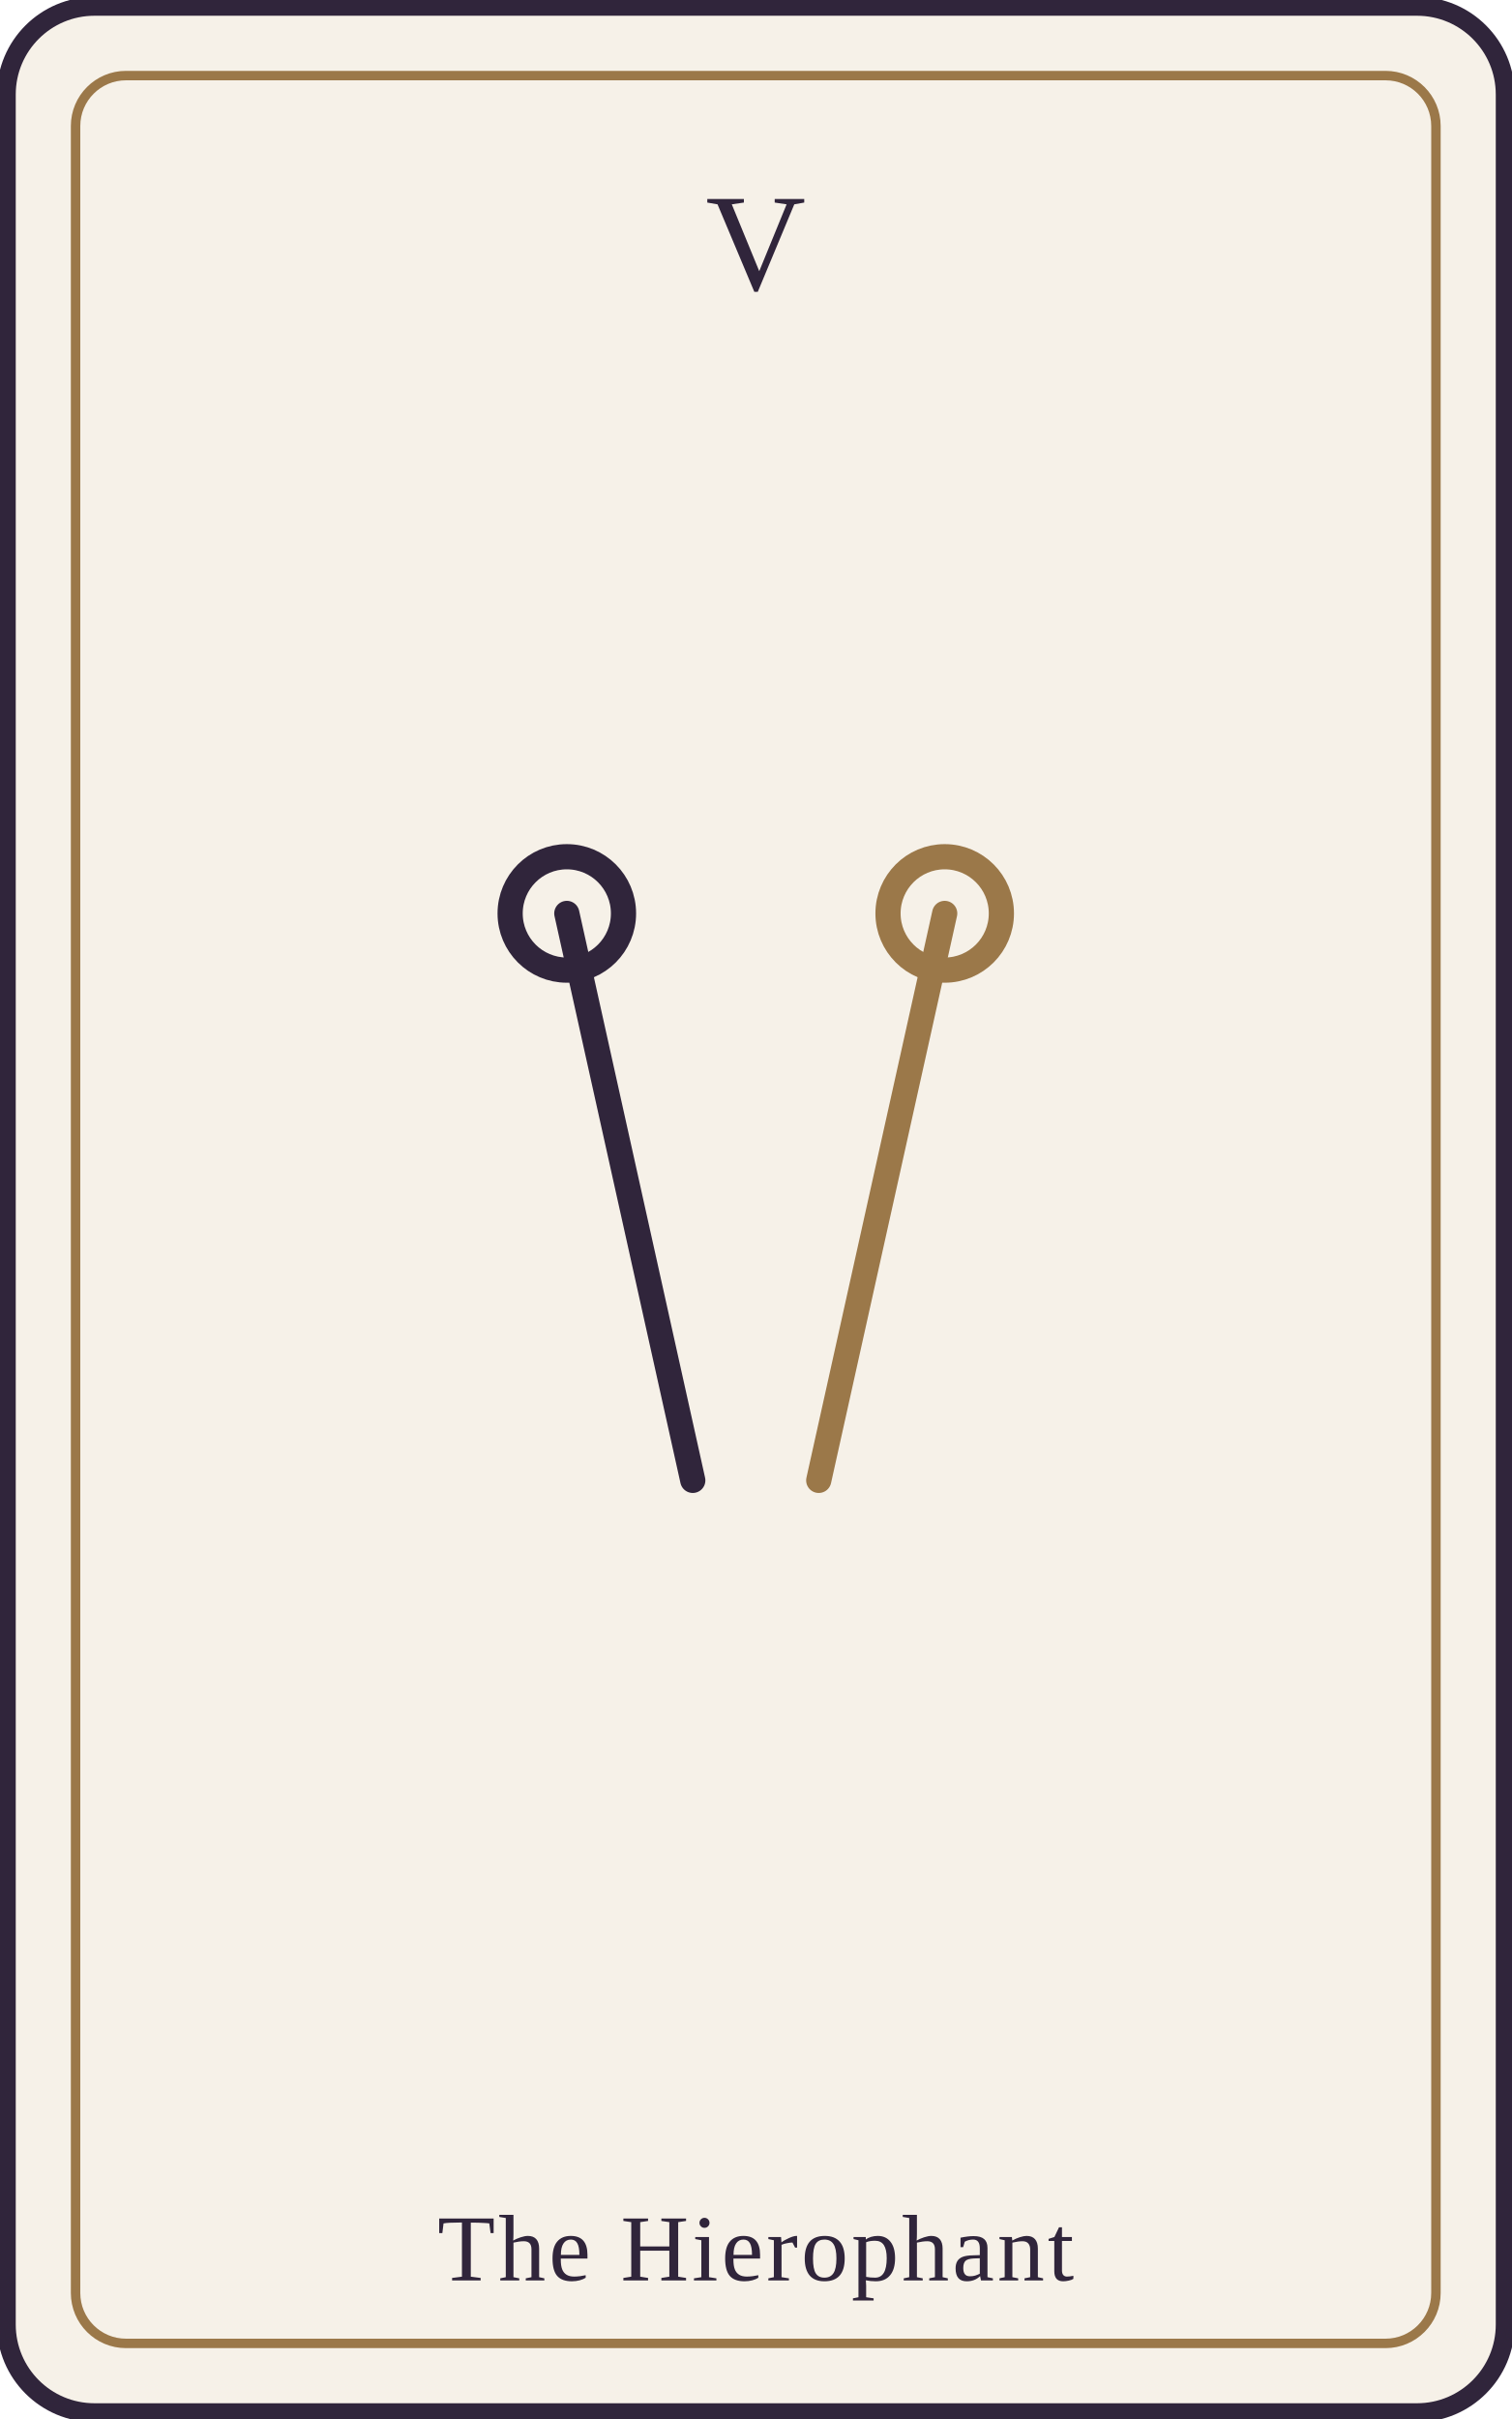
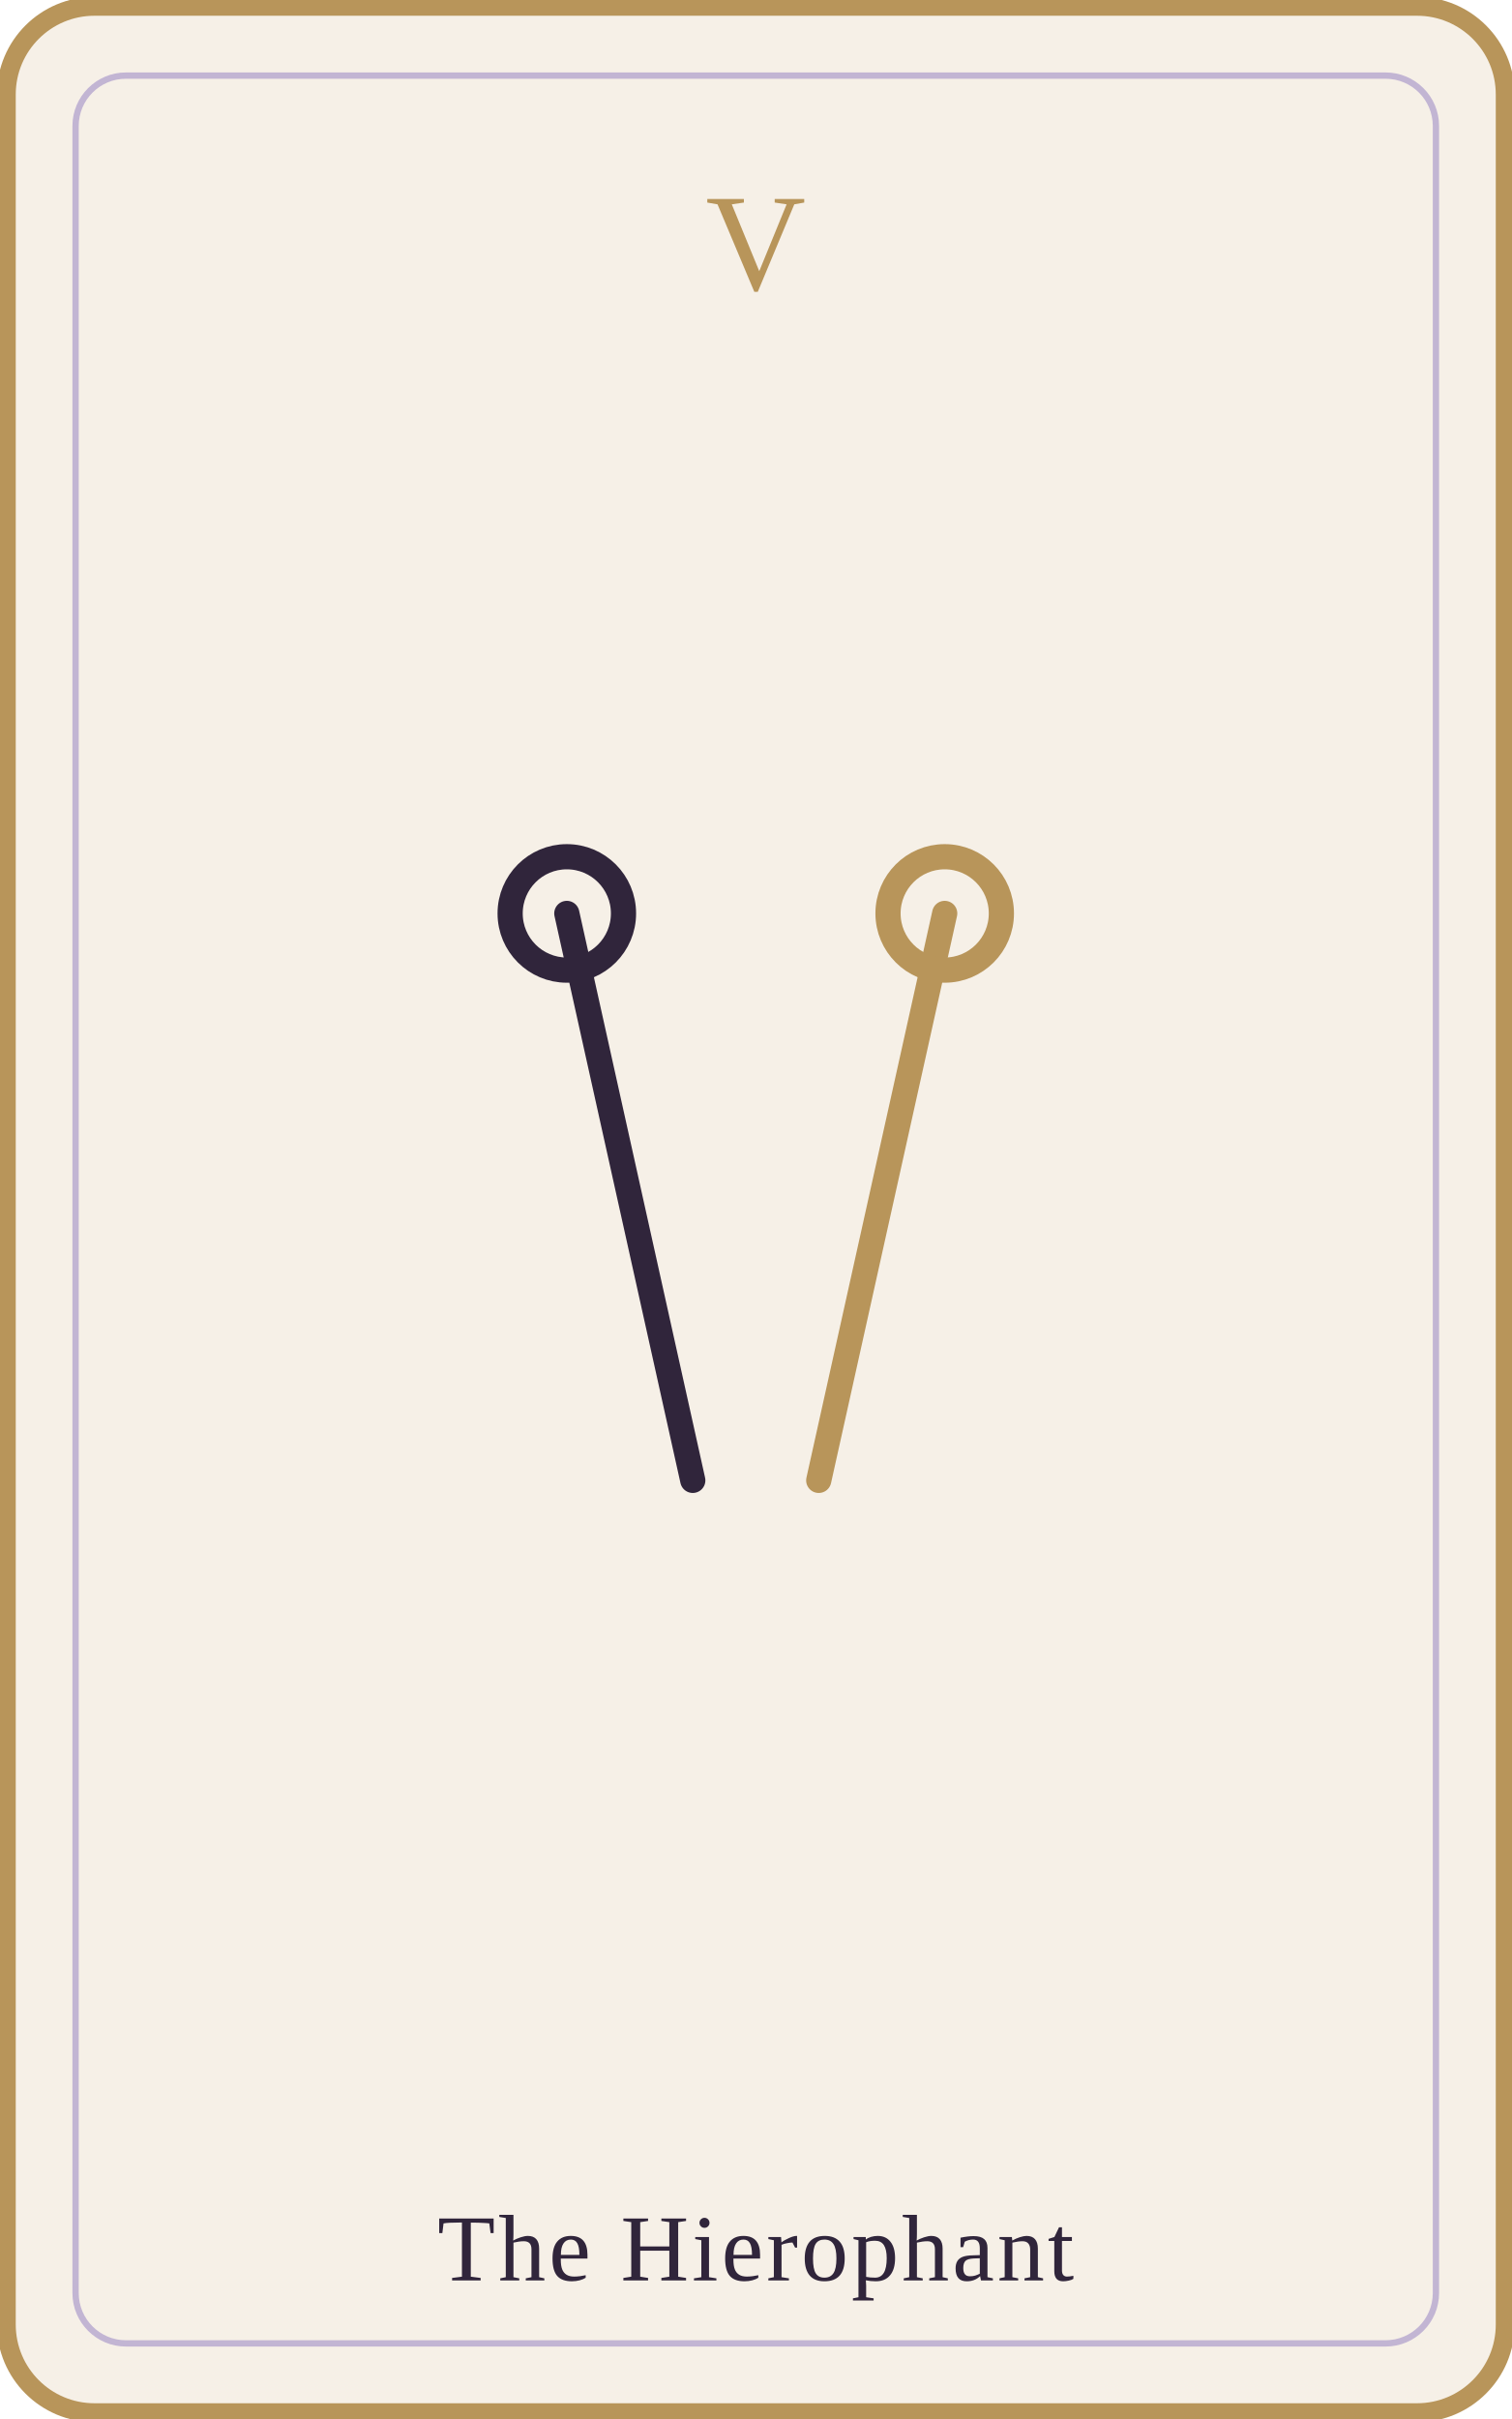
<svg xmlns="http://www.w3.org/2000/svg" viewBox="0 0 240 384" role="img" aria-label="The Hierophant">
-   <rect x="1" y="1" width="238" height="382" rx="14" fill="#f6f1e8" stroke="#30253b" stroke-width="3" />
-   <rect x="12" y="12" width="216" height="360" rx="8" fill="none" stroke="#9b7849" stroke-width="1.5" />
-   <text x="120" y="46" text-anchor="middle" font-family="Georgia, 'Times New Roman', serif" font-size="22" fill="#30253b">V</text>
+   <rect x="1" y="1" width="238" height="382" rx="14" fill="#f6f0e7" stroke="#b8955a" stroke-width="3" />
+   <rect x="12" y="12" width="216" height="360" rx="8" fill="none" stroke="#ac9bcb" stroke-width="1" opacity="0.7" />
+   <text x="120" y="46" text-anchor="middle" font-family="Georgia, 'Times New Roman', serif" font-size="22" fill="#b8955a">V</text>
  <g stroke="#30253b" stroke-width="4" fill="none" stroke-linecap="round" stroke-linejoin="round">
    <line x1="90" y1="145" x2="110" y2="235" />
    <circle cx="90" cy="145" r="9" />
-     <line x1="150" y1="145" x2="130" y2="235" stroke="#9b7849" />
-     <circle cx="150" cy="145" r="9" stroke="#9b7849" />
+     <line x1="150" y1="145" x2="130" y2="235" stroke="#b8955a" />
+     <circle cx="150" cy="145" r="9" stroke="#b8955a" />
  </g>
  <text x="120" y="362" text-anchor="middle" font-family="Georgia, 'Times New Roman', serif" font-size="15" fill="#30253b" letter-spacing="0.5">The Hierophant</text>
</svg>
